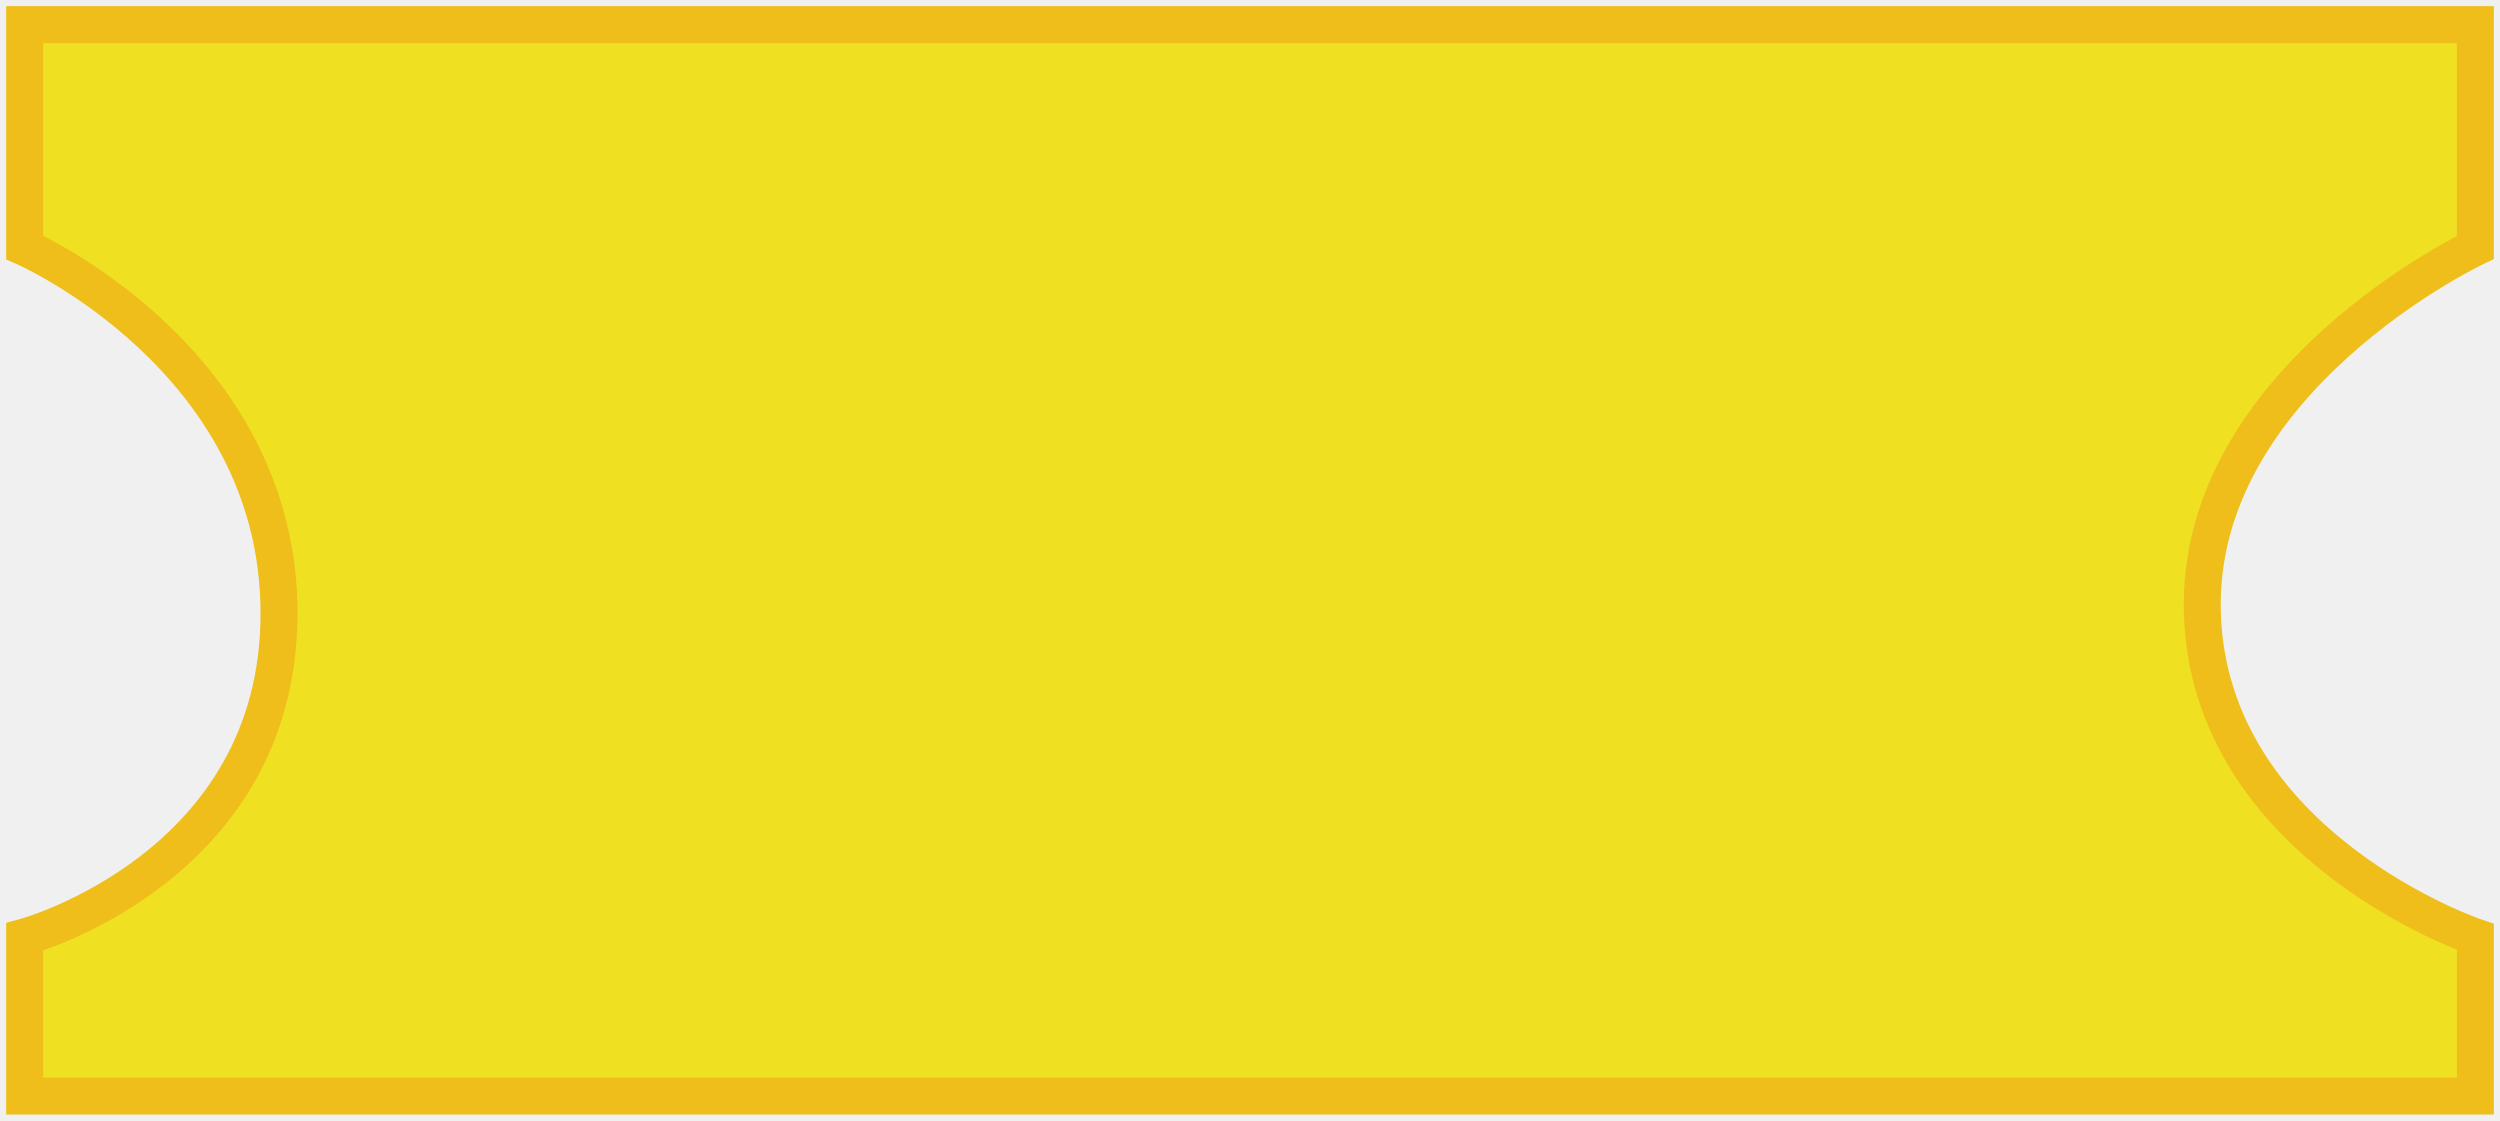
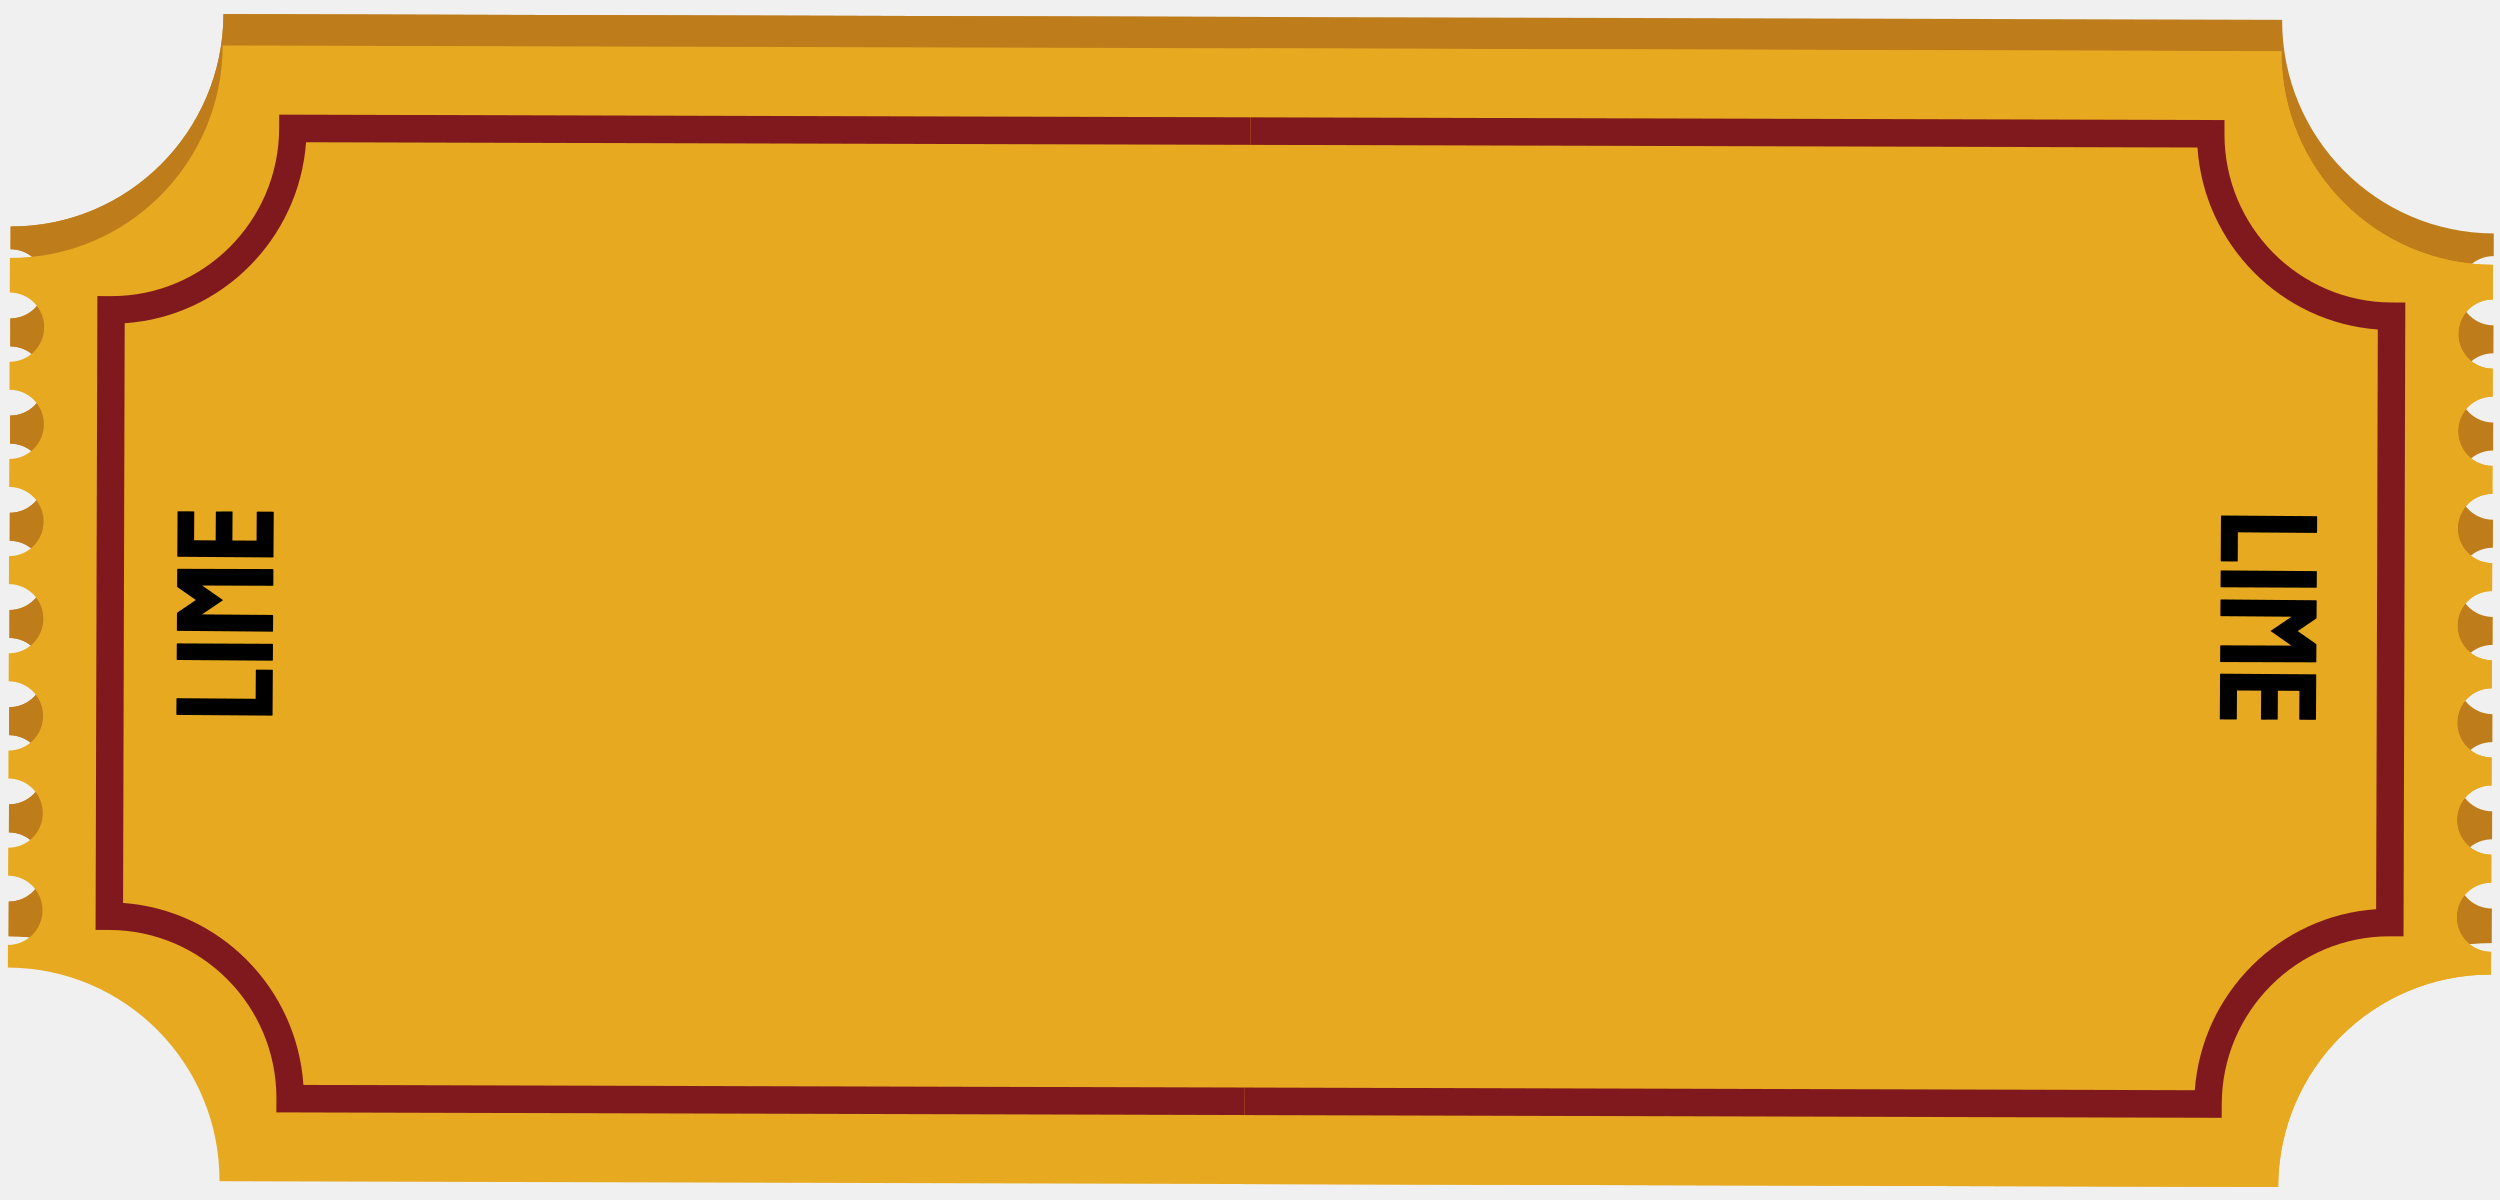
- <svg xmlns="http://www.w3.org/2000/svg" viewBox="0 0 203 91" fill="none">
-   <path d="M2 20.089V2H201V20.089C201 20.089 178.25 30.856 178.833 49.807C179.416 68.757 201 76.079 201 76.079V89H2V76.079C2 76.079 22.656 70.48 22.656 49.807C22.656 29.134 2 20.089 2 20.089Z" fill="#EFE022" stroke="#EFBE1A" stroke-width="3" />
+ <svg xmlns="http://www.w3.org/2000/svg" viewBox="0 0 398 191" fill="none">
+   <g clip-path="url(#clip0)">
+     <path d="M1.393 143.533L1.373 149.044C20.033 149.098 35.121 164.319 35.067 183.049L362.809 183.968C362.856 165.234 378.03 150.099 396.686 150.145L396.706 144.637C393.675 144.631 391.217 142.156 391.23 139.113C391.24 136.07 393.7 133.608 396.739 133.618L396.749 129.161C393.718 129.155 391.264 126.684 391.27 123.641C391.283 120.598 393.751 118.135 396.782 118.145L396.796 113.688C393.757 113.678 391.307 111.211 391.316 108.164C391.322 105.121 393.79 102.663 396.825 102.672L396.839 98.215C393.8 98.206 391.35 95.734 391.359 92.691C391.369 89.644 393.833 87.19 396.864 87.2L396.882 82.743C393.847 82.733 391.396 80.262 391.402 77.215C391.412 74.172 393.876 71.713 396.911 71.719L396.921 67.266C393.89 67.26 391.439 64.785 391.449 61.742C391.455 58.699 393.923 56.237 396.954 56.247L396.964 51.794C393.933 51.788 391.482 49.312 391.492 46.27C391.502 43.227 393.966 40.764 396.997 40.774L397.01 37.165C378.35 37.115 363.258 21.89 363.313 3.16L35.578 2.244C35.524 20.975 20.35 36.117 1.694 36.06L1.68 39.673C4.712 39.679 7.166 42.15 7.16 45.193C7.15 48.236 4.687 50.695 1.651 50.689L1.641 55.146C4.673 55.152 7.123 57.627 7.117 60.67C7.107 63.713 4.64 66.167 1.609 66.162L1.598 70.619C4.63 70.624 7.08 73.096 7.07 76.143C7.064 79.186 4.597 81.644 1.566 81.634L1.551 86.091C4.586 86.101 7.037 88.572 7.027 91.615C7.017 94.662 4.554 97.121 1.519 97.111L1.508 101.564C4.54 101.574 6.99 104.045 6.984 107.092C6.974 110.135 4.507 112.593 1.476 112.583L1.465 117.037C4.497 117.05 6.951 119.522 6.937 122.565C6.935 125.608 4.468 128.066 1.433 128.056L1.418 132.513C4.454 132.523 6.908 134.994 6.898 138.037C6.884 141.08 4.425 143.539 1.393 143.533Z" fill="#BF7C1B" />
+     <path d="M349.958 18.485L48.848 17.646C47.727 33.081 35.362 45.428 19.977 46.459L19.715 138.748C35.099 139.873 47.394 152.281 48.422 167.724L349.531 168.563C350.656 153.128 363.021 140.785 378.41 139.75L378.665 47.461C363.288 46.34 350.989 33.929 349.958 18.485ZM44.569 13.25L354.264 14.119L354.256 16.307C354.213 31.076 366.151 43.118 380.862 43.161L383.045 43.166L382.76 144.072L380.58 144.063C365.866 144.025 353.862 156.002 353.819 170.768L353.814 172.959L44.123 172.09L44.124 169.903C44.171 155.137 32.233 143.091 17.522 143.052L15.334 143.043L15.619 42.141L17.807 42.146C32.514 42.188 44.521 30.207 44.56 15.441L44.569 13.25Z" fill="#80191D" />
+     <path d="M1.68 39.673C4.712 39.679 7.166 42.151 7.16 45.194C7.15 48.236 4.687 50.695 1.652 50.689L1.641 55.146C4.673 55.152 7.123 57.627 7.117 60.67C7.107 63.713 4.64 66.168 1.609 66.162L1.598 70.619C4.63 70.624 7.08 73.096 7.07 76.143C7.064 79.186 4.597 81.644 1.566 81.634L1.551 86.091C4.587 86.101 7.037 88.572 7.027 91.615C7.017 94.662 4.554 97.121 1.519 97.111L1.508 101.564C4.54 101.574 6.99 104.045 6.984 107.092C6.974 110.135 4.507 112.593 1.476 112.583L1.465 117.037C4.497 117.05 6.951 119.522 6.937 122.565C6.935 125.608 4.468 128.066 1.433 128.056L1.419 132.513C4.454 132.523 6.908 134.994 6.898 138.037C6.884 141.08 4.425 143.539 1.394 143.533L1.373 149.044C20.033 149.098 35.121 164.319 35.067 183.049L199.126 183.506L200.176 2.704L35.578 2.245C35.524 20.975 20.35 36.118 1.694 36.06L1.68 39.673Z" fill="#BF7C1B" />
+     <path d="M15.334 143.043L17.522 143.052C32.233 143.091 44.171 155.137 44.124 169.903L44.123 172.09L199.189 172.53L199.215 168.143L48.422 167.724C47.394 152.281 35.099 139.873 19.715 138.749L19.977 46.459C35.362 45.428 47.727 33.081 48.848 17.646L200.087 18.072L200.112 13.689L44.569 13.25L44.56 15.441C44.521 30.207 32.514 42.188 17.807 42.146L15.619 42.141L15.334 143.043Z" fill="#4D0D0F" />
+     <path d="M396.867 47.676L396.887 42.164C378.227 42.11 363.14 26.89 363.194 8.155L35.451 7.24C35.405 25.974 20.231 41.109 1.575 41.059L1.554 46.571C4.586 46.577 7.04 49.052 7.03 52.095C7.02 55.138 4.561 57.6 1.522 57.591L1.511 62.048C4.543 62.05 6.997 64.525 6.991 67.568C6.977 70.611 4.51 73.073 1.479 73.063L1.464 77.52C4.503 77.53 6.954 79.998 6.944 83.041C6.938 86.084 4.471 88.546 1.436 88.536L1.421 92.993C4.46 93.003 6.911 95.47 6.901 98.513C6.891 101.564 4.428 104.019 1.396 104.009L1.378 108.466C4.414 108.476 6.864 110.947 6.858 113.994C6.848 117.037 4.381 119.495 1.35 119.489L1.339 123.938C4.371 123.948 6.821 126.423 6.811 129.466C6.805 132.509 4.338 134.968 1.307 134.962L1.292 139.411C4.328 139.421 6.778 141.896 6.768 144.939C6.758 147.982 4.295 150.44 1.264 150.435L1.25 154.04C19.911 154.094 35.002 169.314 34.948 188.049L362.683 188.964C362.737 170.234 377.907 155.091 396.567 155.149L396.58 151.535C393.549 151.529 391.091 149.058 391.1 146.015C391.11 142.972 393.574 140.51 396.609 140.52L396.619 136.063C393.588 136.057 391.138 133.581 391.143 130.538C391.153 127.496 393.621 125.037 396.652 125.047L396.662 120.59C393.631 120.58 391.181 118.113 391.19 115.062C391.196 112.019 393.664 109.565 396.695 109.574L396.709 105.117C393.674 105.107 391.224 102.632 391.233 99.589C391.243 96.546 393.707 94.088 396.738 94.098L396.752 89.645C393.721 89.635 391.27 87.16 391.276 84.117C391.286 81.074 393.754 78.615 396.785 78.621L396.795 74.172C393.764 74.158 391.31 71.687 391.323 68.644C391.325 65.601 393.793 63.143 396.828 63.148L396.842 58.691C393.807 58.686 391.353 56.214 391.362 53.171C391.376 50.128 393.836 47.67 396.867 47.676Z" fill="#E7A920" />
+     <path d="M48.303 172.72L349.412 173.562C350.533 158.127 362.898 145.781 378.283 144.745L378.546 52.46C363.162 51.335 350.866 38.928 349.839 23.484L48.725 22.645C47.604 38.081 35.239 50.423 19.851 51.459L19.596 143.748C34.972 144.868 47.272 157.28 48.303 172.72ZM353.692 177.954L43.996 177.089L44.005 174.898C44.044 160.132 32.11 148.09 17.399 148.048L15.215 148.039L15.501 47.136L17.68 47.145C32.395 47.184 44.395 35.206 44.441 20.437L44.446 18.249L354.138 19.114L354.137 21.306C354.09 36.072 366.024 48.118 380.739 48.156L382.926 48.165L382.641 149.067L380.454 149.059C365.747 149.02 353.739 161.001 353.7 175.767L353.692 177.954Z" fill="#80191D" />
+     <path d="M396.58 151.535C393.549 151.529 391.091 149.058 391.101 146.015C391.11 142.972 393.574 140.51 396.609 140.52L396.619 136.063C393.588 136.057 391.138 133.581 391.144 130.538C391.153 127.496 393.621 125.037 396.652 125.047L396.662 120.59C393.631 120.58 391.181 118.113 391.19 115.062C391.196 112.019 393.664 109.564 396.695 109.574L396.709 105.117C393.674 105.107 391.224 102.632 391.233 99.589C391.243 96.546 393.707 94.088 396.738 94.098L396.752 89.645C393.721 89.635 391.271 87.16 391.276 84.117C391.286 81.074 393.754 78.615 396.785 78.621L396.795 74.172C393.764 74.158 391.31 71.687 391.323 68.644C391.325 65.601 393.793 63.143 396.828 63.148L396.842 58.691C393.807 58.686 391.353 56.214 391.362 53.171C391.376 50.128 393.836 47.67 396.867 47.676L396.887 42.164C378.227 42.11 363.14 26.89 363.194 8.155L199.135 7.699L198.085 188.504L362.683 188.964C362.737 170.234 377.907 155.091 396.567 155.149L396.58 151.535Z" fill="#E7A920" />
+     <path d="M382.926 48.165L380.739 48.156C366.024 48.118 354.09 36.072 354.137 21.306L354.138 19.115L199.071 18.679L199.046 23.062L349.839 23.484C350.866 38.928 363.162 51.336 378.546 52.46L378.283 144.745C362.898 145.781 350.533 158.127 349.412 173.563L198.174 173.137L198.149 177.52L353.692 177.955L353.7 175.767C353.739 161.002 365.747 149.02 380.454 149.059L382.641 149.068L382.926 48.165Z" fill="#80191D" />
+     <path d="M43.391 113.838C43.391 113.896 43.354 113.925 43.28 113.925L28.189 113.815C28.115 113.815 28.079 113.778 28.079 113.705L28.094 111.263C28.094 111.189 28.131 111.153 28.204 111.153L40.7 111.248L40.726 106.716C40.727 106.643 40.764 106.606 40.837 106.607L43.323 106.621C43.396 106.621 43.433 106.658 43.432 106.732L43.391 113.838ZM43.442 105.072C43.441 105.145 43.404 105.181 43.331 105.181L28.218 105.071C28.159 105.071 28.13 105.041 28.13 104.983L28.144 102.519C28.145 102.46 28.174 102.431 28.233 102.431L43.347 102.497C43.42 102.497 43.457 102.527 43.456 102.586L43.442 105.072ZM43.468 100.474C43.468 100.533 43.431 100.562 43.358 100.562L28.244 100.43C28.186 100.43 28.157 100.4 28.157 100.342L28.173 97.658C28.173 97.599 28.203 97.548 28.262 97.504L31.177 95.519L28.285 93.5C28.226 93.456 28.197 93.404 28.198 93.346L28.213 90.64C28.214 90.581 28.243 90.552 28.302 90.552L43.416 90.596C43.489 90.596 43.526 90.626 43.525 90.685L43.511 93.171C43.511 93.229 43.474 93.258 43.4 93.258L32.181 93.215L35.511 95.544L32.154 97.813L43.373 97.9C43.447 97.9 43.483 97.93 43.483 97.989L43.468 100.474ZM43.537 88.658C43.537 88.717 43.5 88.746 43.427 88.746L28.313 88.636C28.254 88.635 28.225 88.606 28.226 88.547L28.267 81.485C28.267 81.427 28.304 81.398 28.377 81.398L30.841 81.412C30.9 81.413 30.929 81.442 30.928 81.501L30.902 86.011L34.334 86.031L34.361 81.521C34.361 81.462 34.39 81.433 34.449 81.433L36.935 81.426C36.994 81.426 37.023 81.456 37.023 81.514L36.996 86.046L40.846 86.069L40.873 81.537C40.873 81.478 40.91 81.449 40.983 81.449L43.491 81.464C43.55 81.464 43.579 81.494 43.578 81.552L43.537 88.658Z" fill="black" />
+     <path d="M353.58 82.157C353.58 82.098 353.617 82.069 353.691 82.069L368.782 82.179C368.856 82.179 368.892 82.216 368.892 82.29L368.877 84.731C368.877 84.805 368.84 84.841 368.767 84.841L356.271 84.746L356.245 89.278C356.244 89.352 356.207 89.388 356.134 89.388L353.648 89.373C353.575 89.373 353.538 89.336 353.539 89.263L353.58 82.157ZM353.529 90.923C353.53 90.849 353.566 90.813 353.64 90.813L368.753 90.923C368.812 90.923 368.841 90.953 368.841 91.011L368.827 93.475C368.826 93.534 368.797 93.563 368.738 93.563L353.624 93.497C353.551 93.497 353.514 93.467 353.515 93.409L353.529 90.923ZM353.502 95.52C353.503 95.461 353.54 95.432 353.613 95.432L368.726 95.564C368.785 95.564 368.814 95.594 368.814 95.653L368.798 98.337C368.798 98.395 368.768 98.446 368.709 98.49L365.794 100.475L368.686 102.494C368.745 102.538 368.774 102.59 368.773 102.648L368.758 105.354C368.757 105.413 368.728 105.442 368.669 105.442L353.555 105.398C353.482 105.398 353.445 105.368 353.446 105.31L353.46 102.824C353.46 102.765 353.497 102.736 353.571 102.736L364.79 102.779L361.46 100.45L364.817 98.181L353.597 98.094C353.524 98.094 353.488 98.064 353.488 98.006L353.502 95.52ZM353.434 107.336C353.434 107.277 353.471 107.248 353.544 107.249L368.658 107.358C368.717 107.359 368.746 107.388 368.745 107.447L368.704 114.509C368.704 114.567 368.667 114.596 368.594 114.596L366.13 114.582C366.071 114.581 366.042 114.552 366.042 114.493L366.069 109.983L362.637 109.963L362.61 114.473C362.61 114.532 362.581 114.561 362.522 114.561L360.036 114.568C359.977 114.568 359.948 114.539 359.948 114.48L359.975 109.948L356.125 109.926L356.098 114.457C356.098 114.516 356.061 114.545 355.988 114.545L353.48 114.53C353.421 114.53 353.392 114.5 353.393 114.442L353.434 107.336Z" fill="black" />
+   </g>
+   <defs>
+     <clipPath id="clip0">
+       <rect width="396" height="187" fill="white" transform="translate(396.454 190.148) rotate(-179.667)" />
+     </clipPath>
+   </defs>
</svg>
